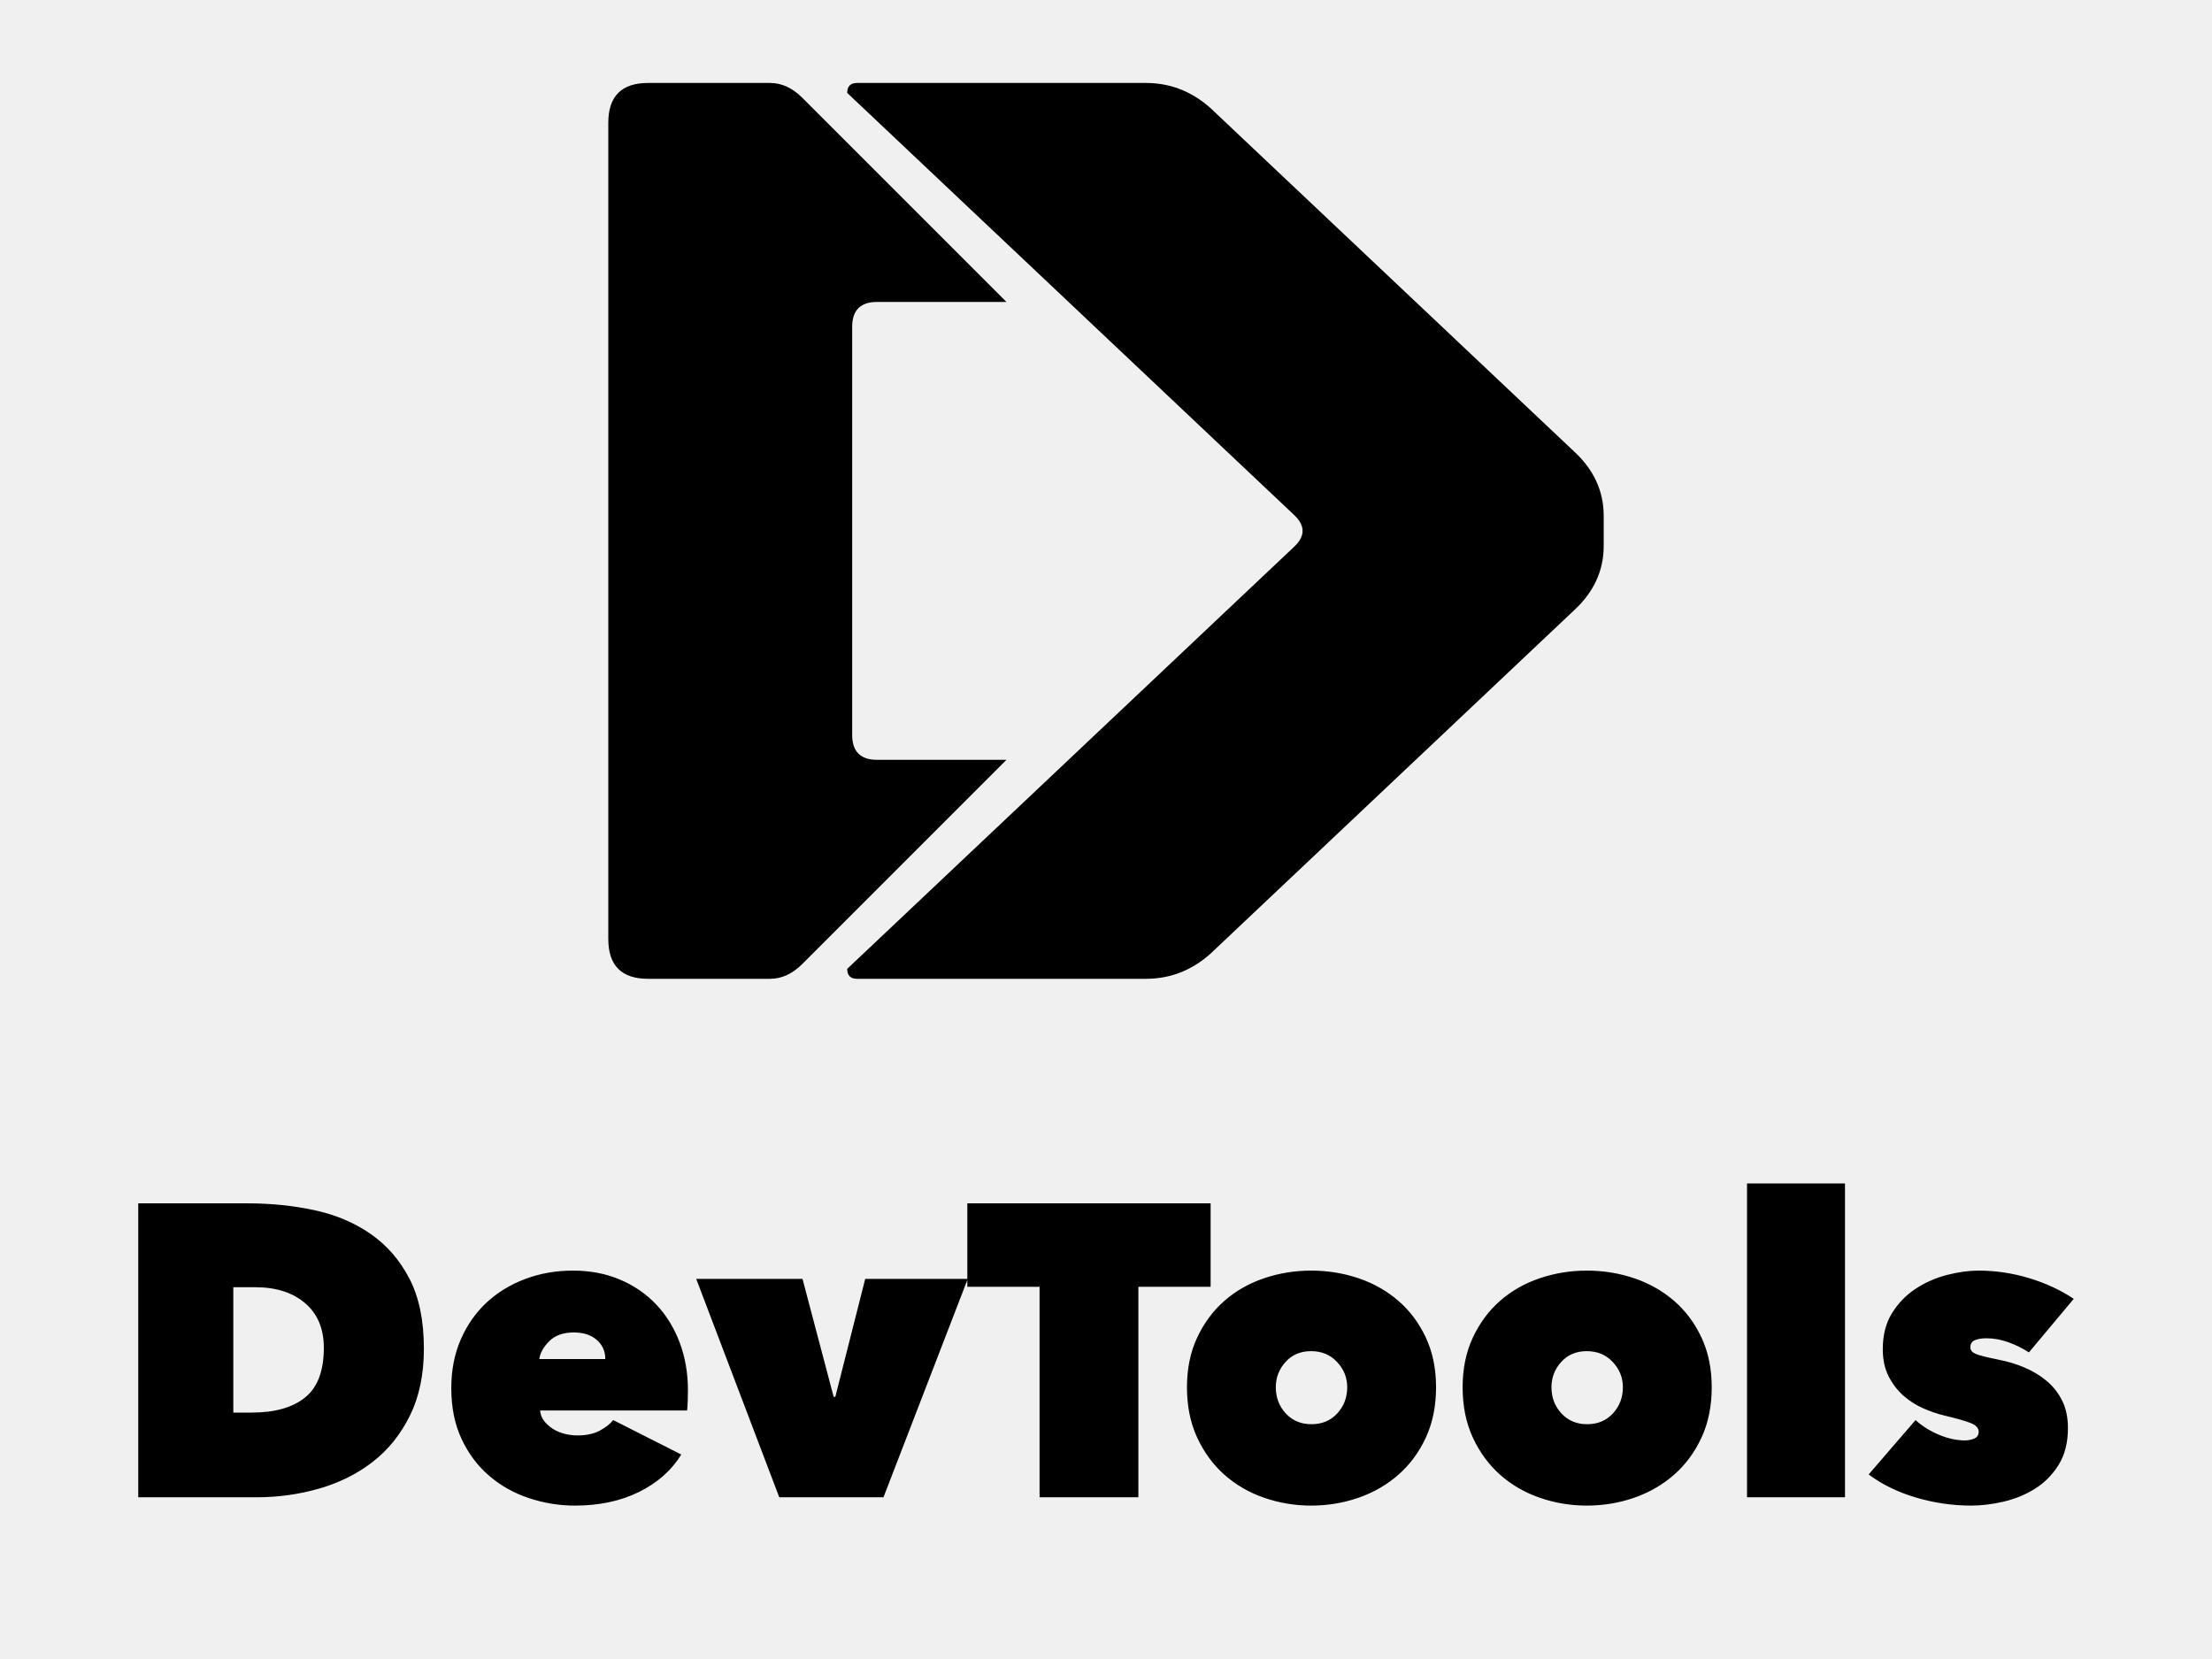
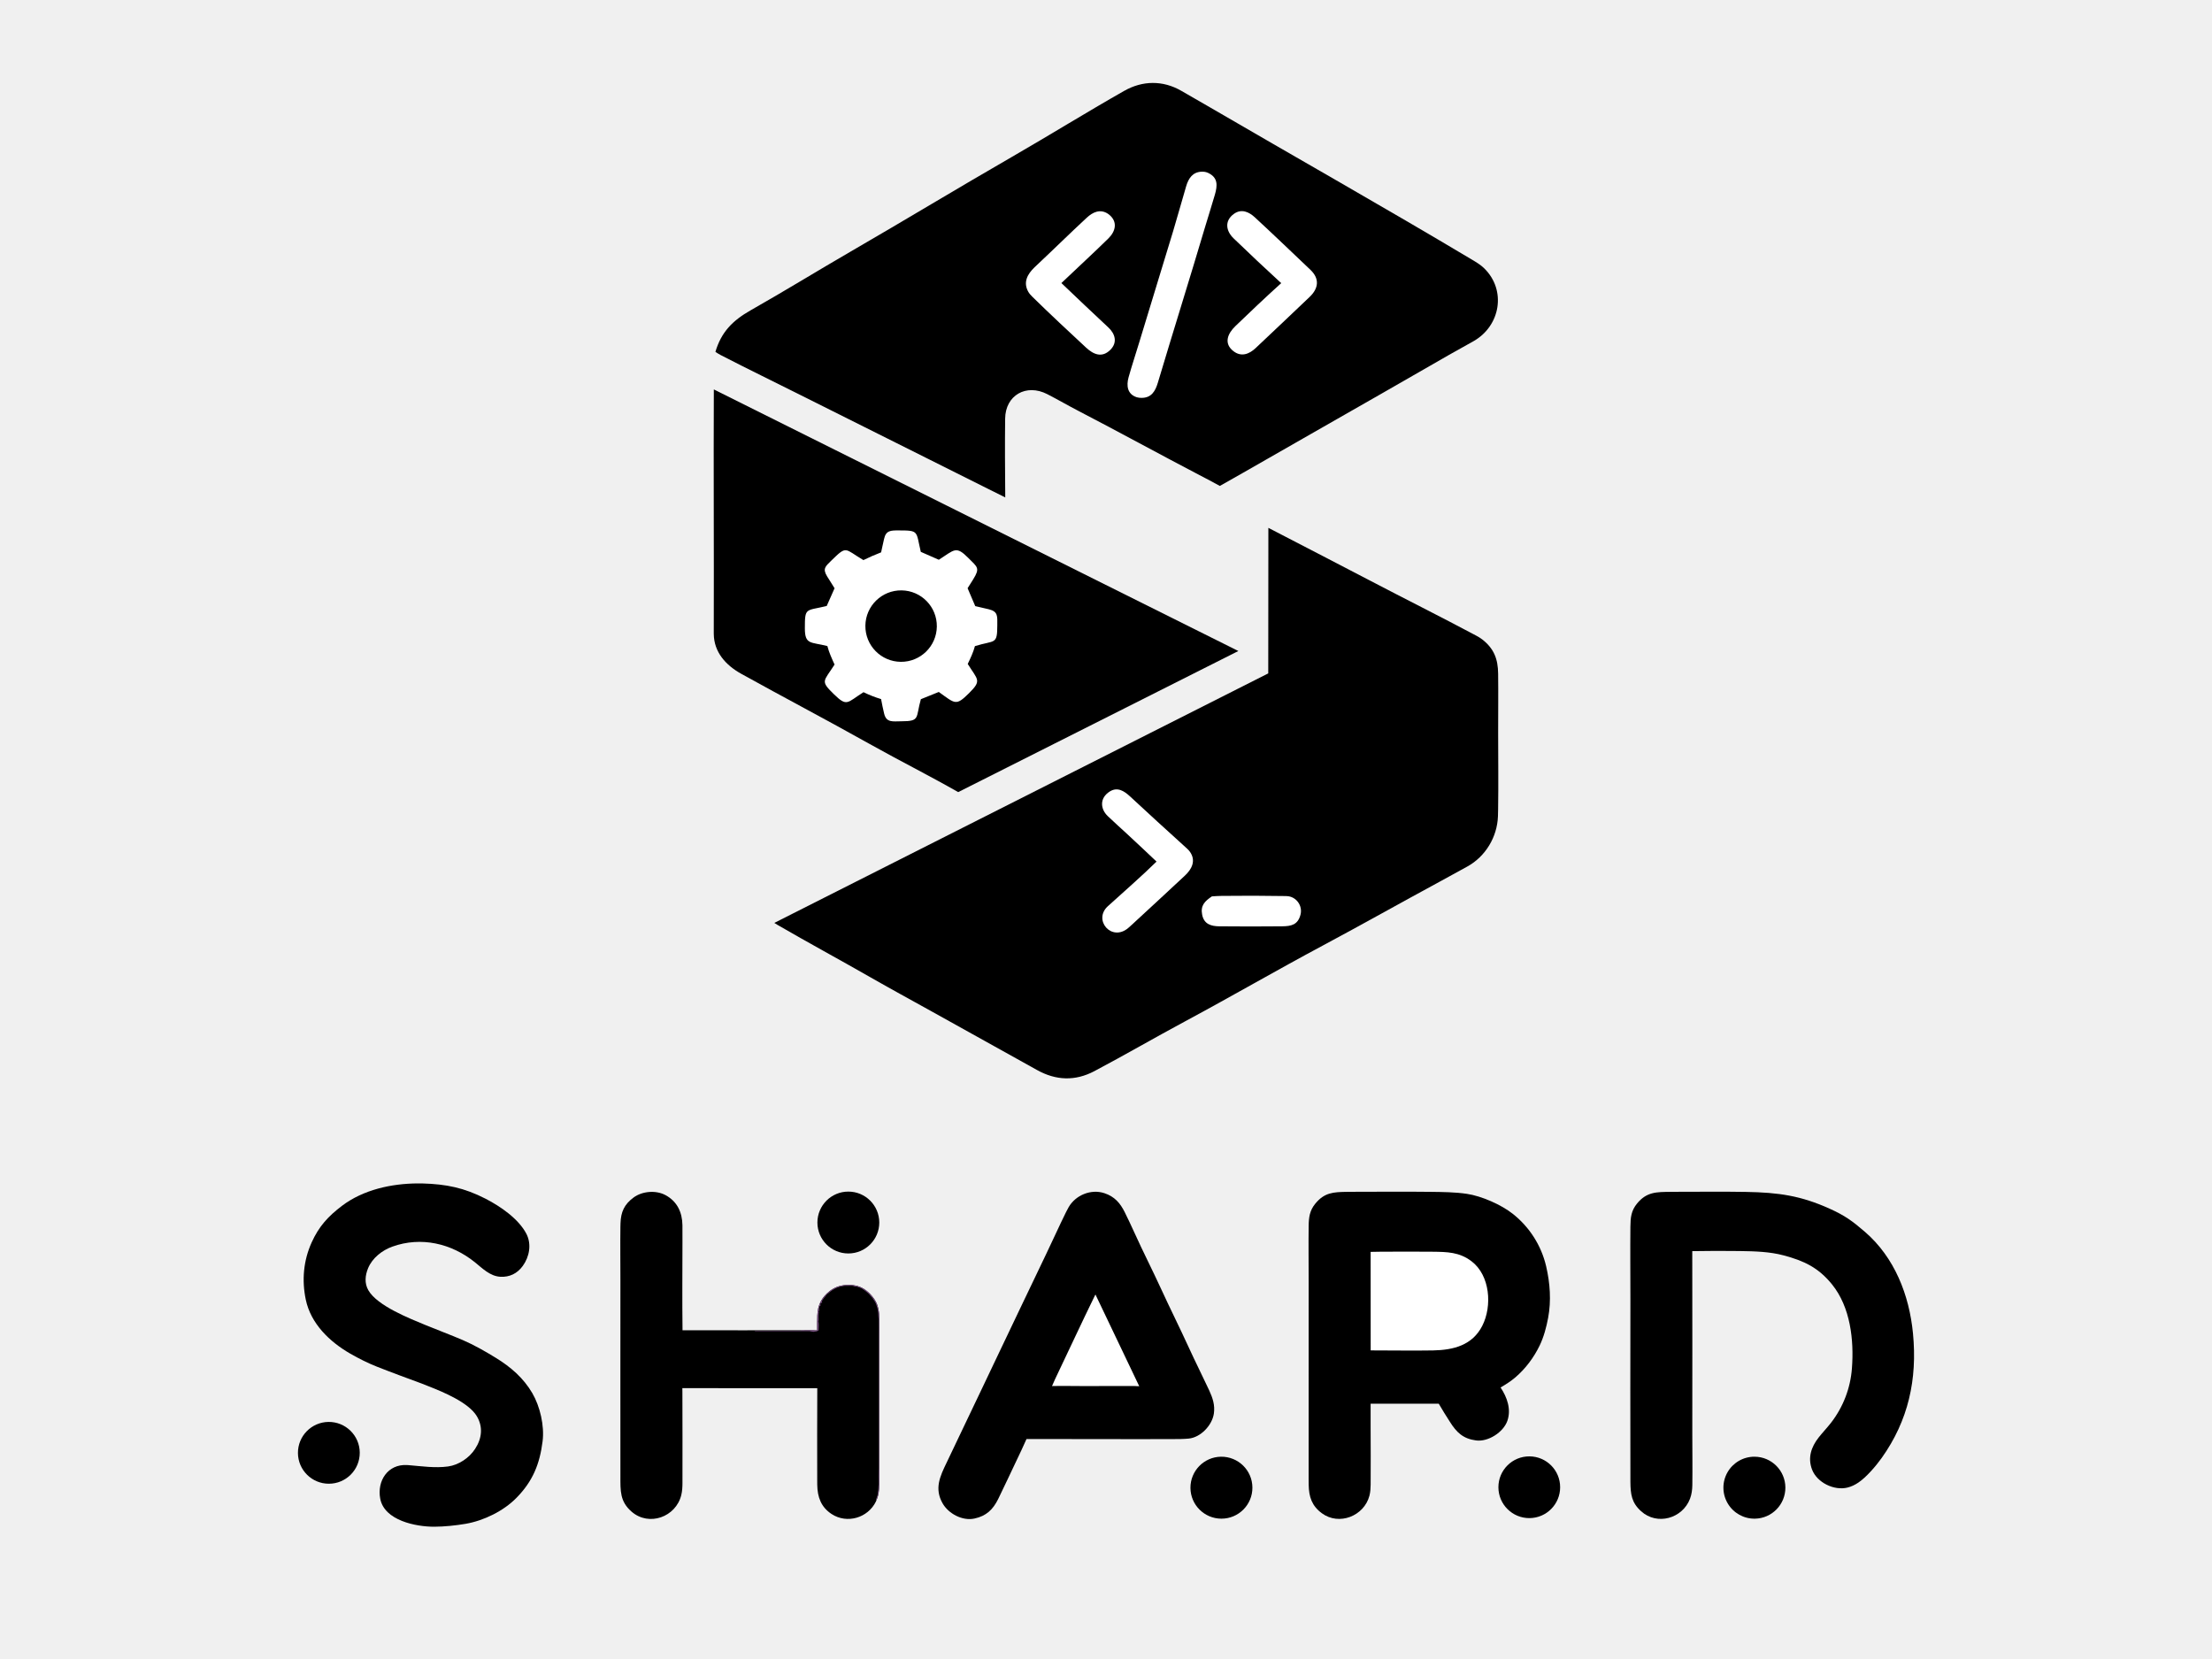
- <svg xmlns="http://www.w3.org/2000/svg" width="800" height="600" viewBox="0 0 800 600">
-   <g fill="#000000" transform="translate(220 30) scale(0.9)">
-     <path d="M16 0H65Q72 0 78 6L160 88H108Q98 88 98 98V262Q98 272 108 272H160L78 354Q72 360 65 360H16Q0 360 0 344V16Q0 0 16 0Z" />
-     <path d="M100 0H216Q232 0 244 12L388 148Q400 159 400 174V186Q400 201 388 212L244 348Q232 360 216 360H100Q96 360 96 356L276 186Q282 180 276 174L96 4Q96 0 100 0Z" />
+ <svg xmlns="http://www.w3.org/2000/svg" width="800" height="600" viewBox="0 0 800 600" version="1.1" id="svg3">
+   <defs id="defs3" />
+   <g id="g11" transform="matrix(0.6219204,0,0,0.6219204,8.135115,-89.13922)">
+     <path fill="#883dcd" d="m 724.511,450.291 c 19.408,10.082 38.865,20.064 58.238,30.213 20.792,10.892 41.823,21.373 62.531,32.415 1.255,0.669 2.457,1.37 3.583,2.243 6.86,5.316 9.158,11.436 9.264,19.837 0.146,11.577 0,23.172 0.01,34.751 0.012,14.734 0.198,29.518 -0.023,44.25 -0.02,1.334 -0.045,2.668 -0.093,4.001 -0.427,12.063 -7.217,23.417 -17.879,29.271 -5.454,2.994 -10.908,6.024 -16.38,8.982 -22.478,12.151 -44.727,24.713 -67.263,36.755 -26.913,14.381 -53.321,29.708 -80.203,44.142 -17.735,9.523 -35.159,19.646 -52.947,29.065 -11.228,5.945 -22.436,5.447 -33.349,-0.632 -20.658,-11.507 -41.323,-23.012 -61.999,-34.482 -11.669,-6.474 -23.419,-12.877 -34.999,-19.502 -17.944,-10.265 -36.147,-20.107 -54.03,-30.47 -0.601,-0.349 -1.183,-0.729 -1.766,-1.108 L 724.44,534.924 Z" id="path2-3" style="fill:#000000" />
+     <path fill="#ffffff" d="m 632.25,603.621 c 4.52,-2.854 8.4,-0.296 11.793,2.822 5.353,4.918 10.712,9.84 16.041,14.783 5.681,5.271 11.543,10.369 17.206,15.649 0.609,0.567 1.196,1.186 1.67,1.873 3.533,5.127 1.06,9.987 -2.958,13.746 -10.254,9.59 -20.585,19.093 -30.899,28.618 -0.692,0.639 -1.384,1.279 -2.104,1.886 -9.7,8.199 -20.601,-4.731 -11.824,-12.692 8.413,-7.631 20.263,-18.006 28.303,-25.945 -5.708,-5.479 -11.505,-10.812 -17.284,-16.21 -3.67,-3.429 -7.496,-6.764 -11.102,-10.248 -4.417,-4.268 -4.735,-10.562 1.158,-14.282 z" id="path3-6" />
+     <path fill="#ffffff" d="m 691.67,664.603 c 1.872,-0.139 3.703,-0.255 5.579,-0.279 12.229,-0.157 24.527,-0.125 36.753,0.083 0.004,0 1.247,0.035 1.251,0.035 5.417,0.213 9.31,5.526 7.938,10.808 -1.524,5.869 -5.336,6.702 -10.69,6.753 -12.167,0.117 -24.335,0.132 -36.502,0.002 -4.941,-0.053 -8.916,-1.304 -9.99,-6.755 -1.064,-5.403 1.586,-7.886 5.661,-10.647 z" id="path4" />
+     <path fill="#db236c" d="m 402.949,347.944 c 3.425,-11.556 9.989,-18.226 20.67,-24.273 19.486,-11.033 38.565,-22.806 57.942,-34.031 31.418,-18.2 62.49,-37.007 93.941,-55.145 21.815,-12.581 43.243,-25.865 65.136,-38.306 10.651,-6.052 22.505,-6.263 33.27,-0.03 4.922,2.849 9.873,5.654 14.786,8.516 51.48,29.996 103.385,59.3 154.545,89.841 2.444,1.459 4.806,2.897 6.842,4.902 12.978,12.773 9.32,33.336 -6.064,42.199 -4.764,2.744 -9.623,5.327 -14.392,8.063 -26.762,15.353 -53.495,30.747 -80.321,45.988 -17.687,10.048 -35.281,20.282 -53.01,30.249 -3.895,-2.161 -7.865,-4.227 -11.813,-6.289 -23.476,-12.26 -46.693,-25.036 -70.201,-37.225 -6.145,-3.186 -12.136,-6.668 -18.28,-9.833 -12.308,-6.338 -24.392,0.602 -24.558,14.178 -0.188,15.28 -0.066,30.561 0.056,45.841 -3.22,-1.658 -6.489,-3.22 -9.725,-4.847 -35.871,-18.039 -71.86,-35.842 -107.728,-53.885 -16.016,-8.056 -32.192,-15.858 -48.111,-24.095 -1.036,-0.536 -2.019,-1.165 -2.985,-1.818 z" id="path5" style="fill:#000000" />
+     <path fill="#ffffff" d="m 685.75,243.177 c 1.33,-0.038 2.535,0.138 3.748,0.71 5.804,2.736 5.428,7.357 3.919,12.611 -1.754,6.111 -3.726,12.15 -5.533,18.243 -9.028,30.435 -18.562,60.722 -27.645,91.143 -1.469,4.921 -3.744,8.834 -9.489,8.815 -0.924,-0.003 -1.86,-0.072 -2.746,-0.354 -5.542,-1.761 -6.141,-6.778 -4.773,-11.652 1.907,-6.791 4.127,-13.447 6.163,-20.195 6.494,-21.518 13.159,-42.982 19.663,-64.495 2.651,-8.767 5.038,-17.608 7.65,-26.379 1.366,-4.586 3.786,-8.301 9.043,-8.447 z" id="path6" />
+     <path fill="#ffffff" d="m 604.148,307.933 c 9.084,8.635 18.13,17.304 27.317,25.83 3.916,3.634 5.378,8.62 1.318,12.829 -4.849,5.027 -9.86,2.988 -14.278,-1.115 -10.335,-9.599 -21.089,-19.606 -31.228,-29.559 -0.9,-0.884 -1.755,-1.815 -2.381,-2.918 -3.138,-5.538 -0.446,-10.306 3.644,-14.233 0.003,-0.002 1.242,-1.178 1.244,-1.181 9.779,-9.156 19.308,-18.577 29.141,-27.674 3.529,-3.264 7.828,-5.254 12.325,-2.25 0.235,0.157 0.549,0.393 0.778,0.585 4.999,4.182 3.6,9.652 -0.546,13.731 -8.957,8.812 -18.255,17.269 -27.334,25.955 z" id="path7" />
+     <path fill="#ffffff" d="m 704.407,267.75 c 4.368,-3.198 8.748,-1.259 12.235,1.958 9.836,9.075 22.73,21.401 32.341,30.551 5.563,5.298 4.578,10.925 -0.482,15.743 -10.451,9.95 -20.914,19.887 -31.426,29.773 -3.74,3.518 -8.34,5.259 -12.851,1.785 -5.811,-4.476 -3.411,-10.229 1.038,-14.522 8.786,-8.477 17.65,-16.874 26.716,-25.051 -9.343,-8.571 -18.578,-17.257 -27.7,-26.062 -4.424,-4.271 -5.399,-10.127 0.129,-14.175 z" id="path8" />
+     <path fill="#4d3067" d="M 402.028,369.79 707.062,521.908 544.14,603.961 c -17.191,-9.79 -34.899,-18.674 -52.151,-28.347 -24.535,-13.756 -49.454,-26.813 -74.046,-40.469 -8.984,-4.989 -15.827,-12.594 -15.942,-23.145 0,-0.004 -0.004,-1.496 -0.004,-1.5 0.155,-46.902 -0.181,-93.808 0.031,-140.71 z" id="path9" style="fill:#000000" />
+     <path fill="#ffffff" d="m 499.311,464.539 c 0.516,-2.61 1.163,-5.191 1.717,-7.793 1.067,-5.009 3.961,-4.966 8.47,-4.963 12.024,0.008 10.017,0.372 12.889,12.461 l 10.484,4.603 c 9.261,-5.918 9.926,-8.295 17.241,-0.96 5.292,5.306 6.821,5.743 2.762,12.319 -1.074,1.74 -2.138,3.486 -3.272,5.187 l 4.454,10.413 c 2.642,0.646 5.305,1.205 7.947,1.849 5.361,1.307 4.881,4.092 4.873,9.095 -0.02,11.779 -1.254,8.661 -13.009,12.315 -0.954,3.609 -2.571,7.001 -4.186,10.366 5.806,9.324 8.334,9.501 0.75,16.997 -7.672,7.582 -7.943,6.186 -17.577,-0.707 l -10.425,4.207 c -3.108,10.931 -0.225,12.825 -11.429,12.848 -4.867,0.01 -8.66,0.959 -9.946,-4.523 -0.653,-2.78 -1.253,-5.573 -1.76,-8.384 -3.508,-1.057 -6.925,-2.404 -10.215,-4.015 -9.62,6.051 -9.482,8.703 -17.16,1.234 -8.209,-7.987 -6.015,-7.303 0.322,-17.301 -1.6,-3.514 -3.219,-7.039 -4.191,-10.776 -9.737,-2.436 -13.075,-0.7 -13.079,-10.26 -0.005,-12.447 0.46,-10.029 12.704,-13.024 l 4.568,-10.31 c -1.382,-2.347 -2.929,-4.589 -4.341,-6.918 -2.707,-4.466 -1.039,-5.757 2.44,-9.16 9.261,-9.059 7.529,-6.868 18.667,-0.3 3.36,-1.667 6.802,-3.152 10.302,-4.5 z" id="path10" />
+     <path fill="#4d3067" d="m 511.25,486.648 c 11.449,0.172 20.601,9.575 20.463,21.025 -0.137,11.45 -9.513,20.63 -20.963,20.526 -11.499,-0.104 -20.727,-9.528 -20.588,-21.026 0.138,-11.499 9.59,-20.698 21.088,-20.525 z" id="path11" style="fill:#000000" />
  </g>
-   <g fill="#000000" transform="translate(50 428) scale(0.9384384)">
-     <path d="M0.000 120.960L0.000 7.680L42.240 7.680Q55.680 7.680 67.920 10.320Q80.160 12.960 89.520 19.440Q98.880 25.920 104.480 36.640Q110.080 47.360 110.080 63.680Q110.080 78.560 104.720 89.440Q99.360 100.320 90.400 107.280Q81.440 114.240 69.760 117.600Q58.080 120.960 45.440 120.960ZM36.640 40.000L36.640 88.320L43.680 88.320Q57.120 88.320 64.320 82.480Q71.520 76.640 71.520 63.360Q71.520 52.320 64.320 46.160Q57.120 40.000 45.120 40.000ZM180.000 67.680Q180.000 63.200 176.720 60.320Q173.440 57.440 167.840 57.440Q161.760 57.440 158.400 60.800Q155.040 64.160 154.560 67.680ZM211.840 79.680Q211.840 81.760 211.760 83.920Q211.680 86.080 211.520 87.520L154.880 87.520Q155.040 89.760 156.400 91.520Q157.760 93.280 159.760 94.560Q161.760 95.840 164.240 96.480Q166.720 97.120 169.280 97.120Q174.400 97.120 177.840 95.280Q181.280 93.440 183.040 91.200L209.280 104.480Q203.680 113.600 193.040 118.880Q182.400 124.160 168.320 124.160Q159.200 124.160 150.560 121.280Q141.920 118.400 135.280 112.720Q128.640 107.040 124.640 98.560Q120.640 90.080 120.640 78.880Q120.640 68.480 124.320 60.080Q128.000 51.680 134.320 45.840Q140.640 40.000 149.200 36.800Q157.760 33.600 167.520 33.600Q177.440 33.600 185.600 37.040Q193.760 40.480 199.600 46.640Q205.440 52.800 208.640 61.280Q211.840 69.760 211.840 79.680ZM215.040 36.800L256.000 36.800L268.000 82.240L268.640 82.240L280.160 36.800L319.680 36.800L287.200 120.960L247.040 120.960ZM385.440 120.960L347.360 120.960L347.360 39.840L319.520 39.840L319.520 7.680L413.280 7.680L413.280 39.840L385.440 39.840ZM500.160 78.560Q500.160 89.440 496.240 97.920Q492.320 106.400 485.680 112.240Q479.040 118.080 470.320 121.120Q461.600 124.160 452.000 124.160Q442.560 124.160 433.840 121.120Q425.120 118.080 418.560 112.240Q412.000 106.400 408.080 97.920Q404.160 89.440 404.160 78.560Q404.160 67.840 408.080 59.440Q412.000 51.040 418.560 45.280Q425.120 39.520 433.840 36.560Q442.560 33.600 452.000 33.600Q461.600 33.600 470.320 36.560Q479.040 39.520 485.680 45.280Q492.320 51.040 496.240 59.440Q500.160 67.840 500.160 78.560ZM452.000 64.640Q445.920 64.640 442.160 68.800Q438.400 72.960 438.400 78.560Q438.400 84.480 442.240 88.640Q446.080 92.800 452.160 92.800Q458.240 92.800 462.080 88.640Q465.920 84.480 465.920 78.560Q465.920 72.960 462.000 68.800Q458.080 64.640 452.000 64.640ZM606.400 78.560Q606.400 89.440 602.480 97.920Q598.560 106.400 591.920 112.240Q585.280 118.080 576.560 121.120Q567.840 124.160 558.240 124.160Q548.800 124.160 540.080 121.120Q531.360 118.080 524.800 112.240Q518.240 106.400 514.320 97.920Q510.400 89.440 510.400 78.560Q510.400 67.840 514.320 59.440Q518.240 51.040 524.800 45.280Q531.360 39.520 540.080 36.560Q548.800 33.600 558.240 33.600Q567.840 33.600 576.560 36.560Q585.280 39.520 591.920 45.280Q598.560 51.040 602.480 59.440Q606.400 67.840 606.400 78.560ZM558.240 64.640Q552.160 64.640 548.400 68.800Q544.640 72.960 544.640 78.560Q544.640 84.480 548.480 88.640Q552.320 92.800 558.400 92.800Q564.480 92.800 568.320 88.640Q572.160 84.480 572.160 78.560Q572.160 72.960 568.240 68.800Q564.320 64.640 558.240 64.640ZM620.000 0.000L657.760 0.000L657.760 120.960L620.000 120.960ZM743.680 94.240Q743.680 102.720 740.080 108.480Q736.480 114.240 730.960 117.680Q725.440 121.120 718.880 122.640Q712.320 124.160 706.400 124.160Q695.520 124.160 685.040 121.040Q674.560 117.920 666.880 112.160L684.960 91.200Q688.800 94.720 694.000 96.880Q699.200 99.040 704.000 99.040Q705.920 99.040 707.600 98.320Q709.280 97.600 709.280 95.680Q709.280 93.600 706.320 92.400Q703.360 91.200 696.000 89.440Q692.000 88.480 687.840 86.640Q683.680 84.800 680.240 81.760Q676.800 78.720 674.560 74.320Q672.320 69.920 672.320 63.840Q672.320 55.680 675.920 49.920Q679.520 44.160 685.040 40.560Q690.560 36.960 697.040 35.280Q703.520 33.600 709.280 33.600Q719.040 33.600 728.640 36.480Q738.240 39.360 745.920 44.480L728.640 65.120Q724.640 62.560 720.480 61.120Q716.320 59.680 712.320 59.680Q709.600 59.680 707.840 60.400Q706.080 61.120 706.080 63.200Q706.080 64.800 708.080 65.680Q710.080 66.560 717.280 68.000Q722.240 68.960 726.960 70.960Q731.680 72.960 735.440 76.080Q739.200 79.200 741.440 83.680Q743.680 88.160 743.680 94.240Z" />
+   <g id="g2-1" transform="matrix(1.120375,0,0,1.120375,54.9692,408.5279)">
+     <path fill="#774d80" d="m 393.38,88.48 c 0,2.51 0,5.01 0,7.52 0,6.19 0.08,12.38 0.01,18.56 -0.02,1.24 -0.08,2.42 -0.39,3.63 -1.73,6.57 -9.8,9.76 -15.36,5.66 -3.23,-2.38 -4.19,-5.3 -4.25,-9.16 -0.02,-0.75 -0.02,-1.5 -0.02,-2.25 0.03,-21.09 0.02,-42.17 0.01,-63.25 0,-6.04 -0.08,-12.09 0,-18.13 0.04,-2.76 0.33,-4.92 2.12,-7.12 2.98,-3.65 5.83,-3.77 10.31,-3.84 1.13,-0.01 2.25,-0.02 3.38,-0.02 7.87,-0.01 15.75,-0.07 23.62,0.02 3.86,0.05 7.8,0.08 11.63,0.64 4.76,0.71 11.11,3.5 14.85,6.47 5.39,4.26 9.19,10.23 10.75,16.91 1.26,5.43 1.68,11.13 0.65,16.62 -0.58,3.07 -1.38,6.12 -2.73,8.94 -1.9,3.93 -4.57,7.5 -7.89,10.34 -1.46,1.24 -3.08,2.27 -4.74,3.23 2.1,3.13 3.49,7.03 2.2,10.75 -1.29,3.71 -6.19,6.85 -10.09,6.35 -4.21,-0.55 -6.32,-2.58 -8.49,-6.05 -1.22,-1.93 -2.46,-3.84 -3.58,-5.82 z" id="path2-5" style="fill:#000000" />
+     <path fill="#ffffff" d="m 393.38,39.48 c 0.97,-0.02 1.95,-0.05 2.93,-0.05 5.69,-0.04 11.38,-0.06 17.07,0 4.73,0.05 8.66,0.11 12.56,3.07 6.02,4.56 6.74,14.45 3.49,20.84 -3.21,6.3 -9.31,7.82 -15.87,7.95 -6.54,0.12 -13.77,-0.02 -20.16,-0.01 z" id="path3-5" />
+     <path fill="url(#gradient_0)" d="m 497.21,39.24 c 0.01,0.88 -0.01,1.76 0,2.64 0.05,18.77 0.01,37.54 0.01,56.31 0,5.51 0.09,11.04 0.01,16.56 -0.02,1.52 -0.21,3 -0.75,4.43 -2.44,6.38 -10.61,8.7 -15.78,4.03 -3.09,-2.79 -3.41,-5.49 -3.46,-9.46 0,0 0,-0.81 0,-0.81 -0.07,-19.38 0,-38.75 0,-58.13 0,-7.81 -0.08,-15.63 0,-23.44 0.03,-2.97 0.23,-5.18 2.18,-7.54 3.11,-3.76 6.26,-3.68 10.83,-3.73 1.06,-0.02 2.13,-0.02 3.19,-0.02 7.01,0 14.04,-0.08 21.06,0.04 10.6,0.18 17.77,1.22 27.09,5.43 4.9,2.21 7.32,3.98 11.31,7.42 9.61,8.27 14.37,20.45 15.56,32.84 1.43,14.83 -1.5,28.11 -10.1,40.19 -1.83,2.56 -4.94,6.22 -7.55,7.96 -1.09,0.73 -2.23,1.29 -3.5,1.6 -4.33,1.07 -9.82,-1.61 -11.43,-5.81 -1.45,-3.78 -0.29,-7.26 2.1,-10.32 1.29,-1.64 2.75,-3.15 4.03,-4.8 3.93,-5.08 6.26,-11.16 6.74,-17.57 0.69,-9.12 -0.47,-19.73 -6.43,-27.09 -4.37,-5.39 -8.98,-7.59 -15.57,-9.35 -4.56,-1.22 -9.37,-1.34 -14.06,-1.41 -5.16,-0.08 -10.32,-0.05 -15.48,0.03 z" id="path4-4" style="fill:#000000" />
+     <path fill="#774d80" d="m 282.3,99.89 c -1.06,2.4 -2.19,4.8 -3.33,7.17 -1.94,4.04 -3.81,8.13 -5.79,12.15 -1.71,3.46 -3.84,5.52 -7.69,6.35 -3.88,0.84 -8.4,-1.57 -10.3,-4.95 -2.65,-4.7 -0.87,-8.57 1.33,-13.11 2.23,-4.59 4.36,-9.23 6.59,-13.82 3.44,-7.1 6.76,-14.25 10.18,-21.36 5.1,-10.61 10.1,-21.28 15.23,-31.88 2.21,-4.56 4.26,-9.2 6.51,-13.74 0.27,-0.55 0.55,-1.1 0.86,-1.63 2.24,-3.91 7.21,-5.97 11.55,-4.54 3.25,1.07 5.1,3.17 6.57,6.15 1.08,2.19 2.14,4.4 3.14,6.63 2.72,6.03 5.75,11.92 8.51,17.94 2.92,6.37 6.07,12.63 8.98,19 2.14,4.68 4.46,9.27 6.63,13.93 1.14,2.46 1.91,4.79 1.51,7.51 -0.56,3.77 -4.27,7.71 -8.16,8.06 -1.61,0.15 -3.24,0.16 -4.87,0.16 -15.82,0.07 -31.63,-0.05 -47.45,-0.02 z" id="path5-7" style="fill:#000000" />
+     <path fill="#ffffff" d="m 304.56,53.25 14.13,29.6 c -0.52,-0.04 -1.04,-0.07 -1.57,-0.07 -5.7,-0.01 -11.41,0.01 -17.12,0.01 -3.15,0 -6.31,-0.08 -9.46,0 0.32,-0.74 0.63,-1.49 0.98,-2.22 4.29,-8.97 8.46,-18.01 12.83,-26.94 z" id="path6-6" />
+     <path fill="#b35bb5" d="m 171.2,83.47 c 0.01,0.38 0.02,0.77 0.02,1.15 -0.01,9.84 0.08,19.67 0.02,29.5 -0.01,1.32 -0.07,2.6 -0.39,3.88 -1.73,7.06 -10.42,10.22 -16.03,5.34 -3.79,-3.3 -3.61,-6.71 -3.61,-11.46 -0.04,-21.15 0.01,-42.3 0,-63.44 0,-5.69 -0.08,-11.38 0,-17.06 0.01,-0.38 0.01,-0.76 0.03,-1.13 0.12,-3.67 1.21,-6.1 4.22,-8.32 2.79,-2.07 7.21,-2.43 10.29,-0.78 3.79,2.04 5.42,5.54 5.48,9.73 0.03,1.76 0.01,3.55 0.01,5.31 -0.01,9.53 -0.1,19.07 0.02,28.6 0.27,-0.01 0.54,-0.01 0.8,-0.01 12.4,0.06 24.79,-0.02 37.19,0 0.16,0 0.31,0.01 0.47,0.02 1.48,-0.01 3.57,-0.06 5,0.04 -0.01,-1.61 -0.01,-3.23 0.05,-4.84 0.13,-3.33 1.35,-5.79 3.98,-7.86 1.84,-1.44 3.86,-2 6.19,-2 2.05,0.01 3.84,0.47 5.51,1.72 1.6,1.21 3.26,3.17 3.8,5.14 0.35,1.28 0.48,2.17 0.5,3.62 0.04,2.29 0.01,4.59 0.01,6.88 -0.01,14.77 -0.02,29.54 0,44.31 0,1 0.01,2 -0.01,3 -0.02,1.61 -0.18,3.25 -0.85,4.71 -0.06,0.18 -0.12,0.36 -0.2,0.53 -2.6,5.32 -9.34,7.31 -14.32,4.05 -3.41,-2.24 -4.57,-5.48 -4.63,-9.41 -0.01,-0.44 -0.01,-0.88 -0.01,-1.31 0,-9.97 -0.05,-19.94 0.02,-29.9 z" id="path7-5" style="fill:#000000" />
+     <path fill="#774d80" d="m 214.72,64.84 c -0.01,-1.61 -0.01,-3.23 0.05,-4.84 0.13,-3.33 1.35,-5.79 3.98,-7.86 1.84,-1.44 3.86,-2 6.19,-2 2.05,0.01 3.84,0.47 5.51,1.72 1.6,1.21 3.26,3.17 3.8,5.14 0.35,1.28 0.48,2.17 0.5,3.62 0.04,2.29 0.01,4.59 0.01,6.88 -0.01,14.77 -0.02,29.54 0,44.31 0,1 0.01,2 -0.01,3 -0.02,1.61 -0.18,3.25 -0.85,4.71 -0.18,-0.02 -0.23,-0.03 -0.15,-0.22 0.05,-0.12 0.08,-0.23 0.13,-0.34 0.09,-0.25 0.16,-0.53 0.28,-0.76 0.08,-0.15 0.04,-0.34 0.09,-0.51 0.09,-0.36 0.06,-0.37 0.09,-0.75 0.02,-0.15 0.07,-0.29 0.09,-0.44 0.04,-0.31 0.01,-0.6 0.05,-0.94 0.04,-0.3 -0.02,-0.62 0.07,-0.9 0.08,-0.25 0.03,-0.4 0.02,-0.66 -0.07,-1.29 -0.01,-2.58 -0.01,-3.88 0,-0.27 0.07,-0.53 0.06,-0.81 0,0 0,-7.37 0,-7.37 0,0 0,-32.06 0,-32.07 0,0 0,-8.43 0,-8.43 0.01,-0.27 -0.1,-0.49 -0.12,-0.75 0,0 0,-0.06 0,-0.06 0,-0.27 -0.02,-0.49 -0.05,-0.76 -0.03,-0.33 0.03,-0.67 -0.05,-0.99 -0.1,-0.4 -0.1,-0.82 -0.24,-1.22 -0.06,-0.18 -0.08,-0.37 -0.15,-0.54 -0.14,-0.33 -0.13,-0.27 -0.21,-0.62 -0.04,-0.22 -0.41,-0.92 -0.54,-1.1 -0.19,-0.31 -0.41,-0.61 -0.61,-0.91 0,0 -0.12,-0.18 -0.12,-0.18 -0.19,-0.26 -0.45,-0.44 -0.63,-0.7 -0.29,-0.41 -0.57,-0.7 -0.98,-1 -0.17,-0.12 -0.31,-0.27 -0.48,-0.39 -0.21,-0.14 -0.4,-0.31 -0.61,-0.45 -0.18,-0.11 -0.7,-0.43 -0.8,-0.51 -0.1,-0.07 -0.46,-0.19 -0.59,-0.24 -0.24,-0.11 -0.5,-0.15 -0.74,-0.26 -0.29,-0.12 -0.59,-0.01 -0.87,-0.11 -0.25,-0.09 -0.49,-0.22 -0.76,-0.22 -0.75,0 -1.5,0.02 -2.26,0.01 0,0 -0.18,0 -0.19,0 -0.22,0 -0.41,0.08 -0.62,0.11 -0.33,0.03 -0.63,0.13 -0.95,0.19 -0.35,0.07 -0.51,0.2 -0.82,0.28 -0.24,0.07 -0.34,0.16 -0.56,0.25 -0.26,0.11 -0.49,0.23 -0.73,0.4 -0.16,0.1 -0.32,0.18 -0.48,0.28 -0.14,0.1 -0.26,0.23 -0.42,0.31 -0.32,0.18 -0.47,0.51 -0.83,0.65 -0.14,0.06 -0.62,0.55 -0.67,0.68 -0.13,0.31 -0.38,0.45 -0.57,0.72 -0.17,0.24 -0.33,0.48 -0.5,0.71 -0.06,0.09 -0.04,0.06 -0.08,0.15 -0.04,0.07 -0.19,0.27 -0.19,0.27 0.01,0.11 0.3,0.38 -0.04,0.53 -0.23,0.1 -0.15,-0.25 -0.33,0.13 -0.06,0.12 -0.17,0.26 -0.06,0.37 0.26,0.26 -0.15,0.45 -0.3,0.6 -0.07,0.08 -0.12,0.43 -0.11,0.52 0.01,0.21 -0.05,0.4 0.02,0.6 0.12,0.36 -0.36,0.43 -0.13,0.72 0.07,0.09 -0.04,0.28 -0.05,0.4 -0.07,0.67 -0.03,1.34 -0.01,2 0,0.12 -0.01,0.25 -0.05,0.36 -0.14,0.38 -0.02,0.35 0.04,0.71 0.1,0.66 0,1.38 0.01,2.06 0.01,0.51 -0.12,0.47 -0.53,0.64 -0.25,0.11 -0.39,0.09 -0.66,0.11 -0.24,0.01 -0.43,0.16 -0.67,0.07 -0.25,-0.08 -0.46,-0.04 -0.7,-0.11 -0.29,-0.08 -0.37,-0.1 -0.69,-0.09 -5.36,0.05 -10.71,-0.05 -16.06,0 -0.38,0 -0.76,0.04 -1.14,0 -0.06,-0.01 -0.39,-0.11 -0.13,-0.12 0.39,-0.03 0.82,-0.01 1.2,-0.01 3.9,-0.01 7.79,-0.01 11.69,-0.01 0,0 1.56,0 1.56,0 0.25,0.01 0.46,0.03 0.66,-0.12 1.48,-0.01 3.57,-0.06 5,0.04 z" id="path8-6" />
+     <path fill="#b35bb5" d="m 85.81,17.38 c 0.5,0 1,0 1.5,0.01 7.68,0.22 13.48,1.39 20.37,4.93 4.75,2.43 10.71,6.51 13.2,11.37 1.7,3.33 0.96,7.36 -1.19,10.33 -1.78,2.44 -4.25,3.66 -7.25,3.49 -3.31,-0.19 -5.75,-2.69 -8.18,-4.66 -7.57,-6.11 -17.41,-8.41 -26.69,-5.06 -3.28,1.18 -6.443,3.66 -7.812,6.96 -0.965,2.33 -1.2,4.84 0.064,7.08 2.868,5.09 13.548,9.22 18.348,11.22 4.03,1.67 8.13,3.17 12.13,4.89 3.72,1.61 7.25,3.63 10.7,5.75 4.78,2.93 8.9,6.48 11.76,11.37 2.52,4.32 3.96,10.58 3.33,15.56 -0.93,7.39 -3.18,12.91 -8.45,18.27 -4.16,4.25 -10.55,7.36 -16.39,8.37 -3.23,0.55 -6.93,0.93 -10.19,0.94 -5.84,0 -16.07,-1.98 -17.39,-9.08 -1.06,-5.74 2.46,-11.17 8.64,-10.83 0,0 0.5,0.03 0.5,0.03 4.25,0.35 8.53,1 12.75,0.43 3.45,-0.47 6.86,-2.77 8.74,-5.67 2.17,-3.33 2.64,-7.03 0.58,-10.52 C 102.26,88.11 93.94,84.69 89.31,82.87 88.55,82.56 87.79,82.24 87.01,81.96 82.2,80.18 77.39,78.43 72.62,76.54 69.641,75.36 66.798,73.93 64.02,72.34 57.356,68.51 51.259,62.67 49.638,54.87 48.337,48.62 48.889,42.29 51.53,36.45 c 2.348,-5.2 5.303,-8.43 9.827,-11.86 6.87,-5.19 15.963,-7.17 24.453,-7.21 z" id="path9-9" style="fill:#000000" />
+     <path fill="#463e4b" d="m 517.31,105.6 c 5.48,0.02 9.92,4.45 9.96,9.94 0.03,5.48 -4.35,9.97 -9.83,10.06 -3.6,0.06 -6.96,-1.82 -8.78,-4.92 -1.84,-3.1 -1.86,-6.94 -0.07,-10.06 1.79,-3.12 5.12,-5.04 8.72,-5.02 z" id="path10-3" style="fill:#000000" />
+     <path fill="#463e4b" d="m 345.06,105.6 c 5.56,-0.08 10.13,4.38 10.16,9.94 0.04,5.56 -4.47,10.08 -10.03,10.06 -5.49,-0.02 -9.93,-4.45 -9.97,-9.93 -0.03,-5.49 4.36,-9.98 9.84,-10.07 z" id="path11-7" style="fill:#000000" />
+     <path fill="#463e4b" d="m 224.81,20.02 c 5.51,0.01 9.96,4.48 9.96,9.99 0,5.5 -4.45,9.97 -9.96,9.98 -5.52,0.02 -10.01,-4.46 -10.01,-9.98 0,-5.53 4.49,-10.01 10.01,-9.99 z" id="path12" style="fill:#000000" />
+     <path fill="#463e4b" d="m 56.936,94.37 c 5.545,-0.08 10.096,4.37 10.131,9.91 0.035,5.55 -4.459,10.06 -10.005,10.04 -5.474,-0.01 -9.913,-4.44 -9.948,-9.91 -0.034,-5.47 4.349,-9.95 9.822,-10.04 z" id="path13" style="fill:#000000" />
+     <path fill="#463e4b" d="m 444.69,105.49 c 5.47,0.05 9.87,4.49 9.87,9.96 0,5.47 -4.4,9.92 -9.87,9.97 -5.54,0.05 -10.06,-4.43 -10.06,-9.97 0,-5.54 4.52,-10.01 10.06,-9.96 z" id="path14" style="fill:#000000" />
  </g>
</svg>
